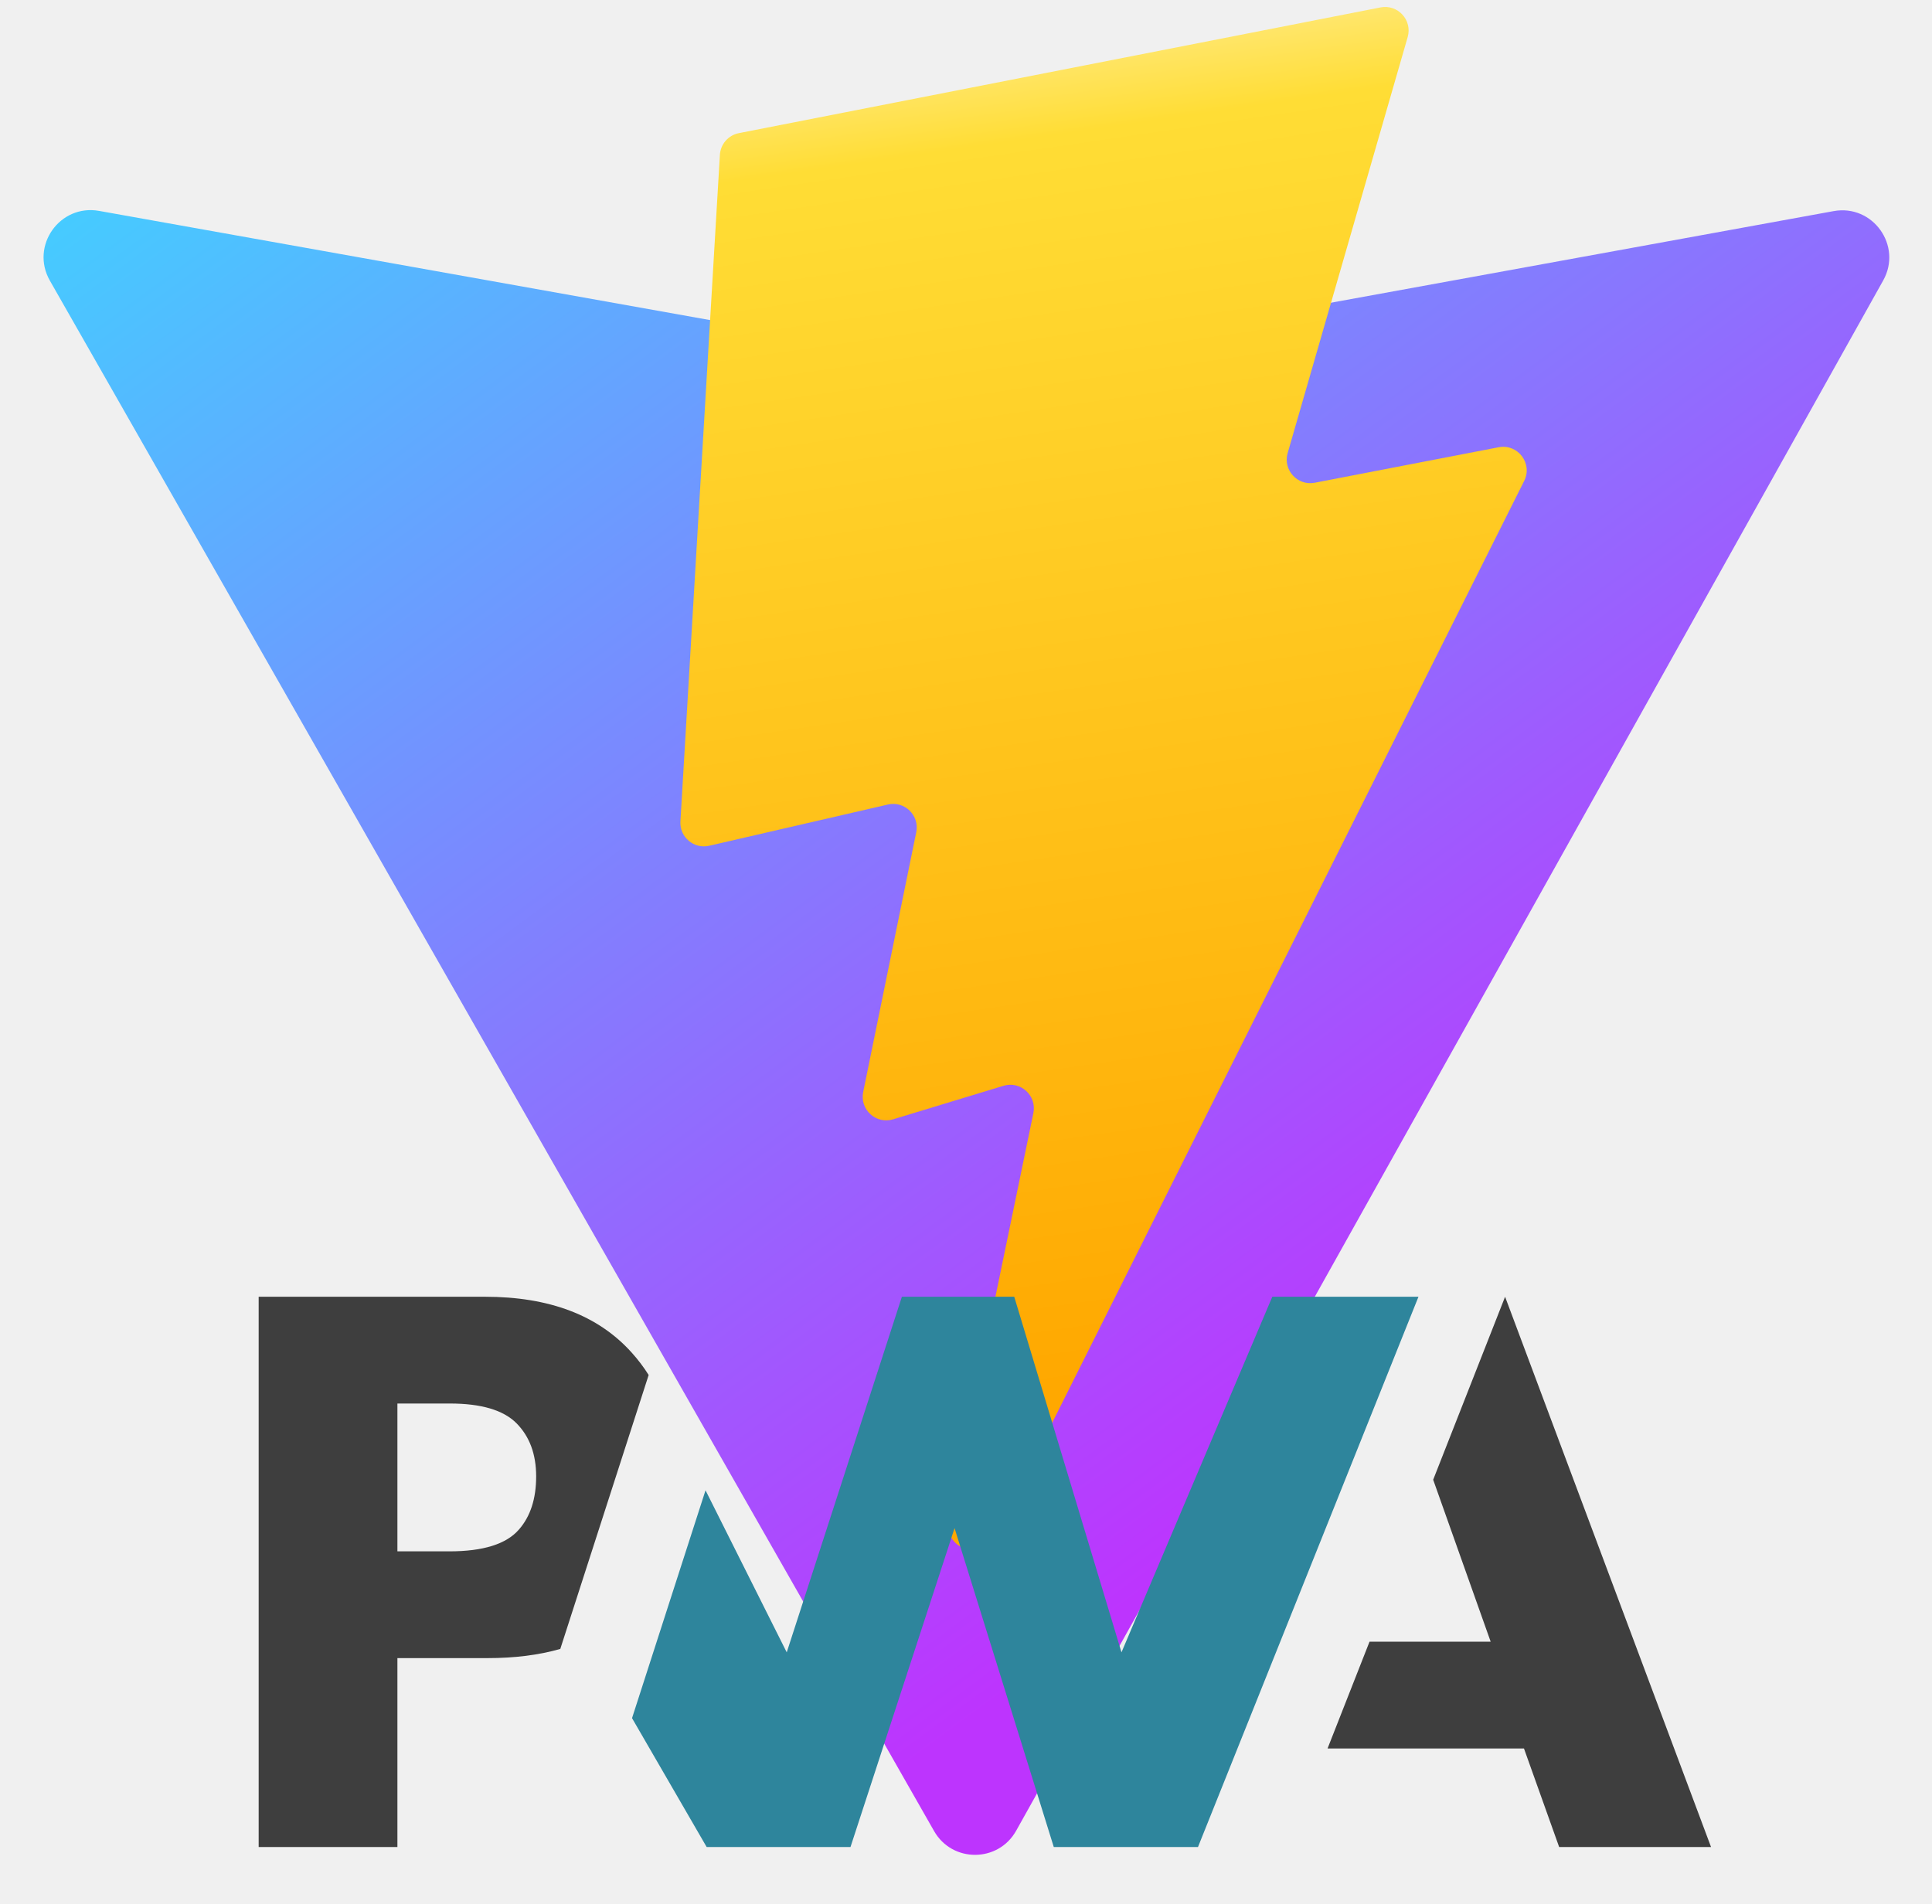
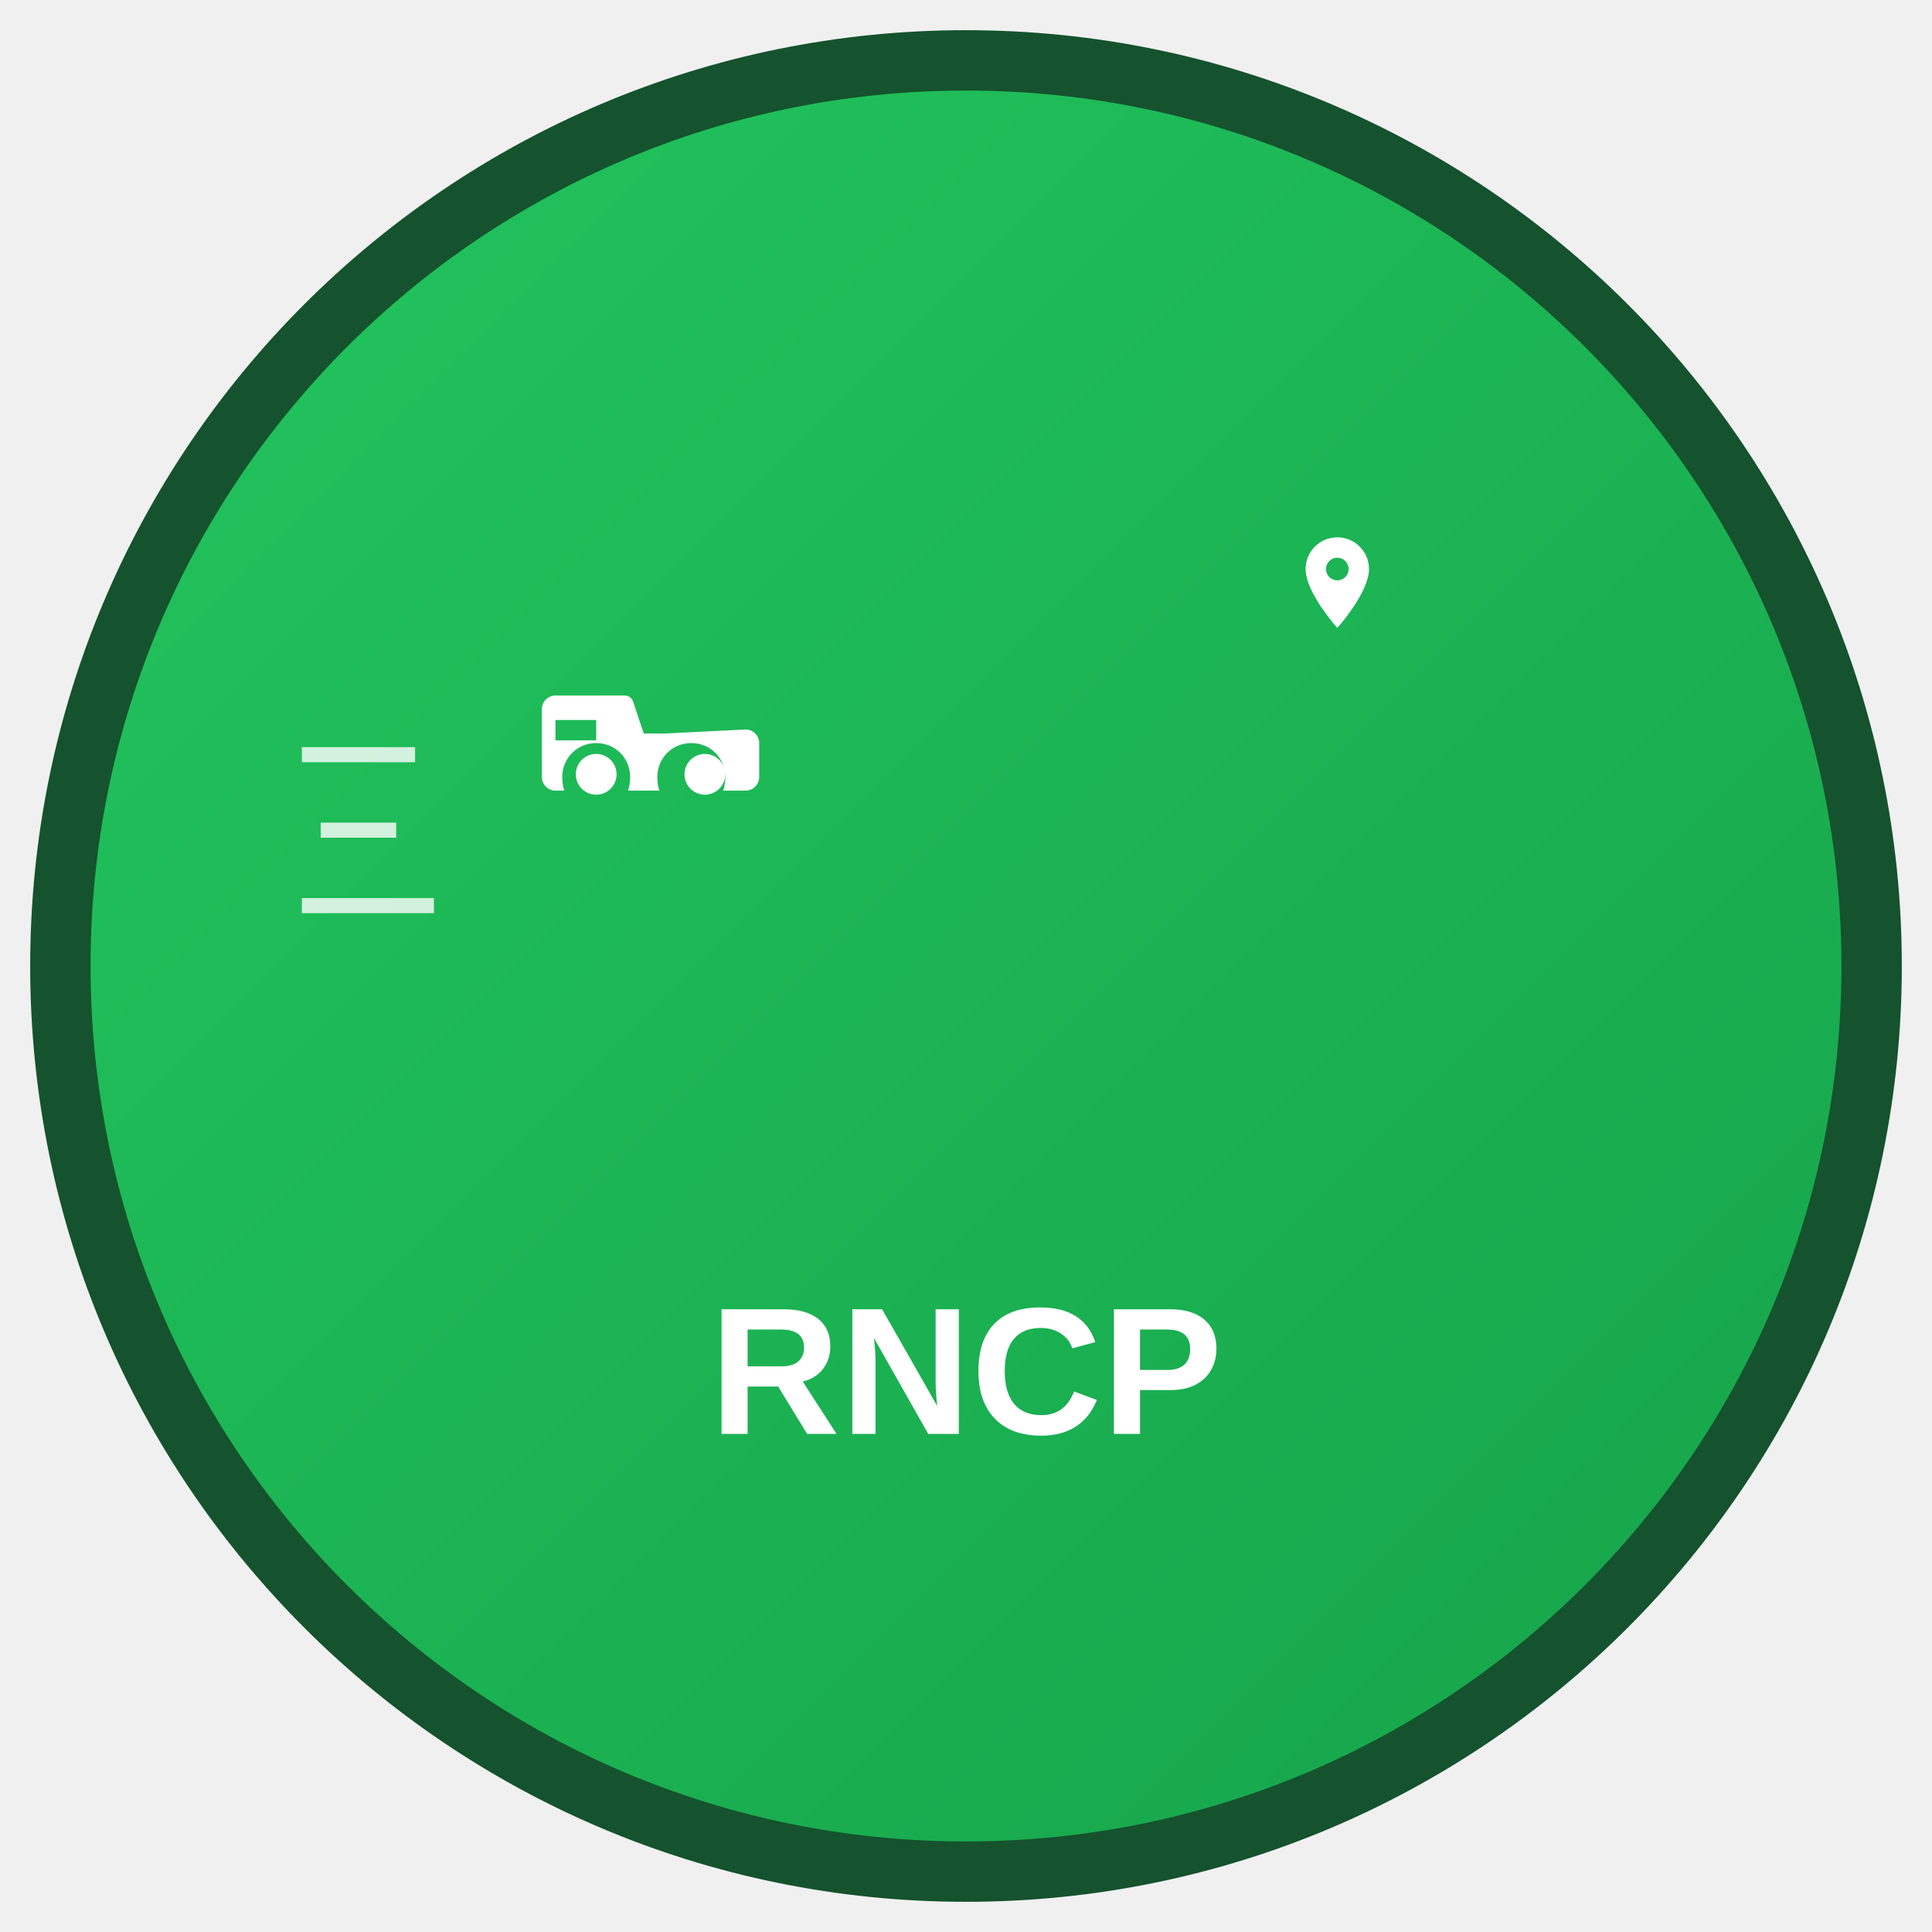
- <svg xmlns="http://www.w3.org/2000/svg" width="410" height="404" viewBox="0 0 410 404" fill="none" version="1.1" id="svg20">
-   <path d="M399.641 59.525L215.643 388.545C211.844 395.338 202.084 395.378 198.228 388.618L10.582 59.556C6.381 52.19 12.68 43.267 21.028 44.759L205.223 77.682C206.398 77.892 207.601 77.89 208.776 77.676L389.119 44.806C397.439 43.289 403.768 52.143 399.641 59.525Z" fill="url(#paint0_linear)" id="path2" />
-   <defs id="defs18">
-     <linearGradient id="paint0_linear" x1="6" y1="33" x2="235" y2="344" gradientUnits="userSpaceOnUse">
-       <stop stop-color="#41D1FF" id="stop6" />
-       <stop offset="1" stop-color="#BD34FE" id="stop8" />
-     </linearGradient>
-     <linearGradient id="paint1_linear" x1="194.651" y1="8.818" x2="236.076" y2="292.989" gradientUnits="userSpaceOnUse">
-       <stop stop-color="#FFEA83" id="stop11" />
-       <stop offset="0.083" stop-color="#FFDD35" id="stop13" />
-       <stop offset="1" stop-color="#FFA800" id="stop15" />
+ <svg xmlns="http://www.w3.org/2000/svg" width="512" height="512" viewBox="0 0 512 512">
+   <defs>
+     <linearGradient id="deliveryGradient" x1="0%" y1="0%" x2="100%" y2="100%">
+       <stop offset="0%" style="stop-color:#22c55e;stop-opacity:1" />
+       <stop offset="100%" style="stop-color:#16a34a;stop-opacity:1" />
    </linearGradient>
  </defs>
-   <path d="M292.965 1.574L156.801 28.255C154.563 28.694 152.906 30.59 152.771 32.866L144.395 174.33C144.198 177.662 147.258 180.248 150.51 179.498L188.42 170.749C191.967 169.931 195.172 173.055 194.443 176.622L183.18 231.775C182.422 235.487 185.907 238.661 189.532 237.56L212.947 230.446C216.577 229.344 220.065 232.527 219.297 236.242L201.398 322.875C200.278 328.294 207.486 331.249 210.492 326.603L212.5 323.5L323.454 102.072C325.312 98.365 322.108 94.137 318.036 94.923L279.014 102.454C275.347 103.161 272.227 99.746 273.262 96.158L298.731 7.867C299.767 4.273 296.636 0.855 292.965 1.574Z" fill="url(#paint1_linear)" id="path4" />
-   <g id="layer1">
-     <g id="g8" transform="matrix(0.1578966,0,0,0.1589033,54.89293,275.2164)">
-       <path fill="#3d3d3d" fill-opacity="1" stroke-width="0.2" stroke-linejoin="round" d="m 1436.62,603.304 56.39,-142.599 h 162.82 L 1578.56,244.39 1675.2,5.28336e-4 1952,734.933 h -204.13 l -47.3,-131.629 z" id="path2-1" style="fill:#3e3e3e;fill-opacity:1" />
-       <path fill="#5a0fc8" fill-opacity="1" stroke-width="0.2" stroke-linejoin="round" d="M 1262.47,734.935 1558.79,0.002 1362.34,0.003 1159.64,474.933 1015.5,0.004 H 864.499 L 709.731,474.933 600.585,258.517 501.812,562.819 602.096,734.935 h 193.331 l 139.857,-425.91 133.346,425.91 z" id="path4-4" style="fill:#2e859c;fill-opacity:1" />
-       <path fill="#3d3d3d" fill-opacity="1" stroke-width="0.2" stroke-linejoin="round" d="m 186.476,482.643 h 121.003 c 36.654,0 69.293,-4.091 97.917,-12.273 l 31.293,-96.408 87.459,-269.446 C 517.484,93.954 509.876,83.967 501.324,74.557 456.419,24.852 390.719,4.06265e-4 304.222,4.06265e-4 H -3.8147e-6 V 734.933 H 186.476 Z M 346.642,169.079 c 17.54,17.653 26.309,41.276 26.309,70.871 0,29.822 -7.713,53.474 -23.138,70.956 -16.91,19.425 -48.047,29.137 -93.409,29.137 H 186.476 V 142.598 h 70.442 c 42.277,0 72.185,8.827 89.724,26.481 z" id="path6" style="fill:#3e3e3e;fill-opacity:1" />
-     </g>
+   <circle cx="256" cy="256" r="240" fill="url(#deliveryGradient)" stroke="#14532d" stroke-width="16" />
+   <g transform="translate(140, 180) scale(1.8)">
+     <path d="M20 8h-3l-1.6-4.8c-.2-.5-.7-.8-1.2-.8H4c-1.1 0-2 .9-2 2v10c0 1.1.9 2 2 2h1.3c-.2-.6-.3-1.3-.3-2 0-2.8 2.2-5 5-5s5 2.2 5 5c0 .7-.1 1.4-.3 2h4.6c-.2-.6-.3-1.3-.3-2 0-2.8 2.2-5 5-5s5 2.2 5 5c0 .7-.1 1.4-.3 2H32c1.1 0 2-.9 2-2v-5c0-1.1-.9-2-2-2zm-10-2v3h-6V6h6z" fill="white" />
+     <circle cx="10" cy="14" r="3" fill="white" />
+     <circle cx="26" cy="14" r="3" fill="white" />
  </g>
+   <g stroke="white" stroke-width="4" opacity="0.8">
+     <line x1="80" y1="200" x2="110" y2="200" />
+     <line x1="85" y1="220" x2="105" y2="220" />
+     <line x1="80" y1="240" x2="115" y2="240" />
+   </g>
+   <g transform="translate(340, 140) scale(1.2)">
+     <path d="M12 2C8.13 2 5 5.13 5 9c0 5.25 7 13 7 13s7-7.75 7-13c0-3.87-3.13-7-7-7zm0 9.5c-1.38 0-2.5-1.12-2.5-2.5s1.12-2.5 2.5-2.5 2.5 1.12 2.5 2.5-1.12 2.5-2.5 2.5z" fill="white" />
+   </g>
+   <text x="256" y="380" text-anchor="middle" fill="white" font-family="Arial, sans-serif" font-size="48" font-weight="bold">RNCP</text>
</svg>
